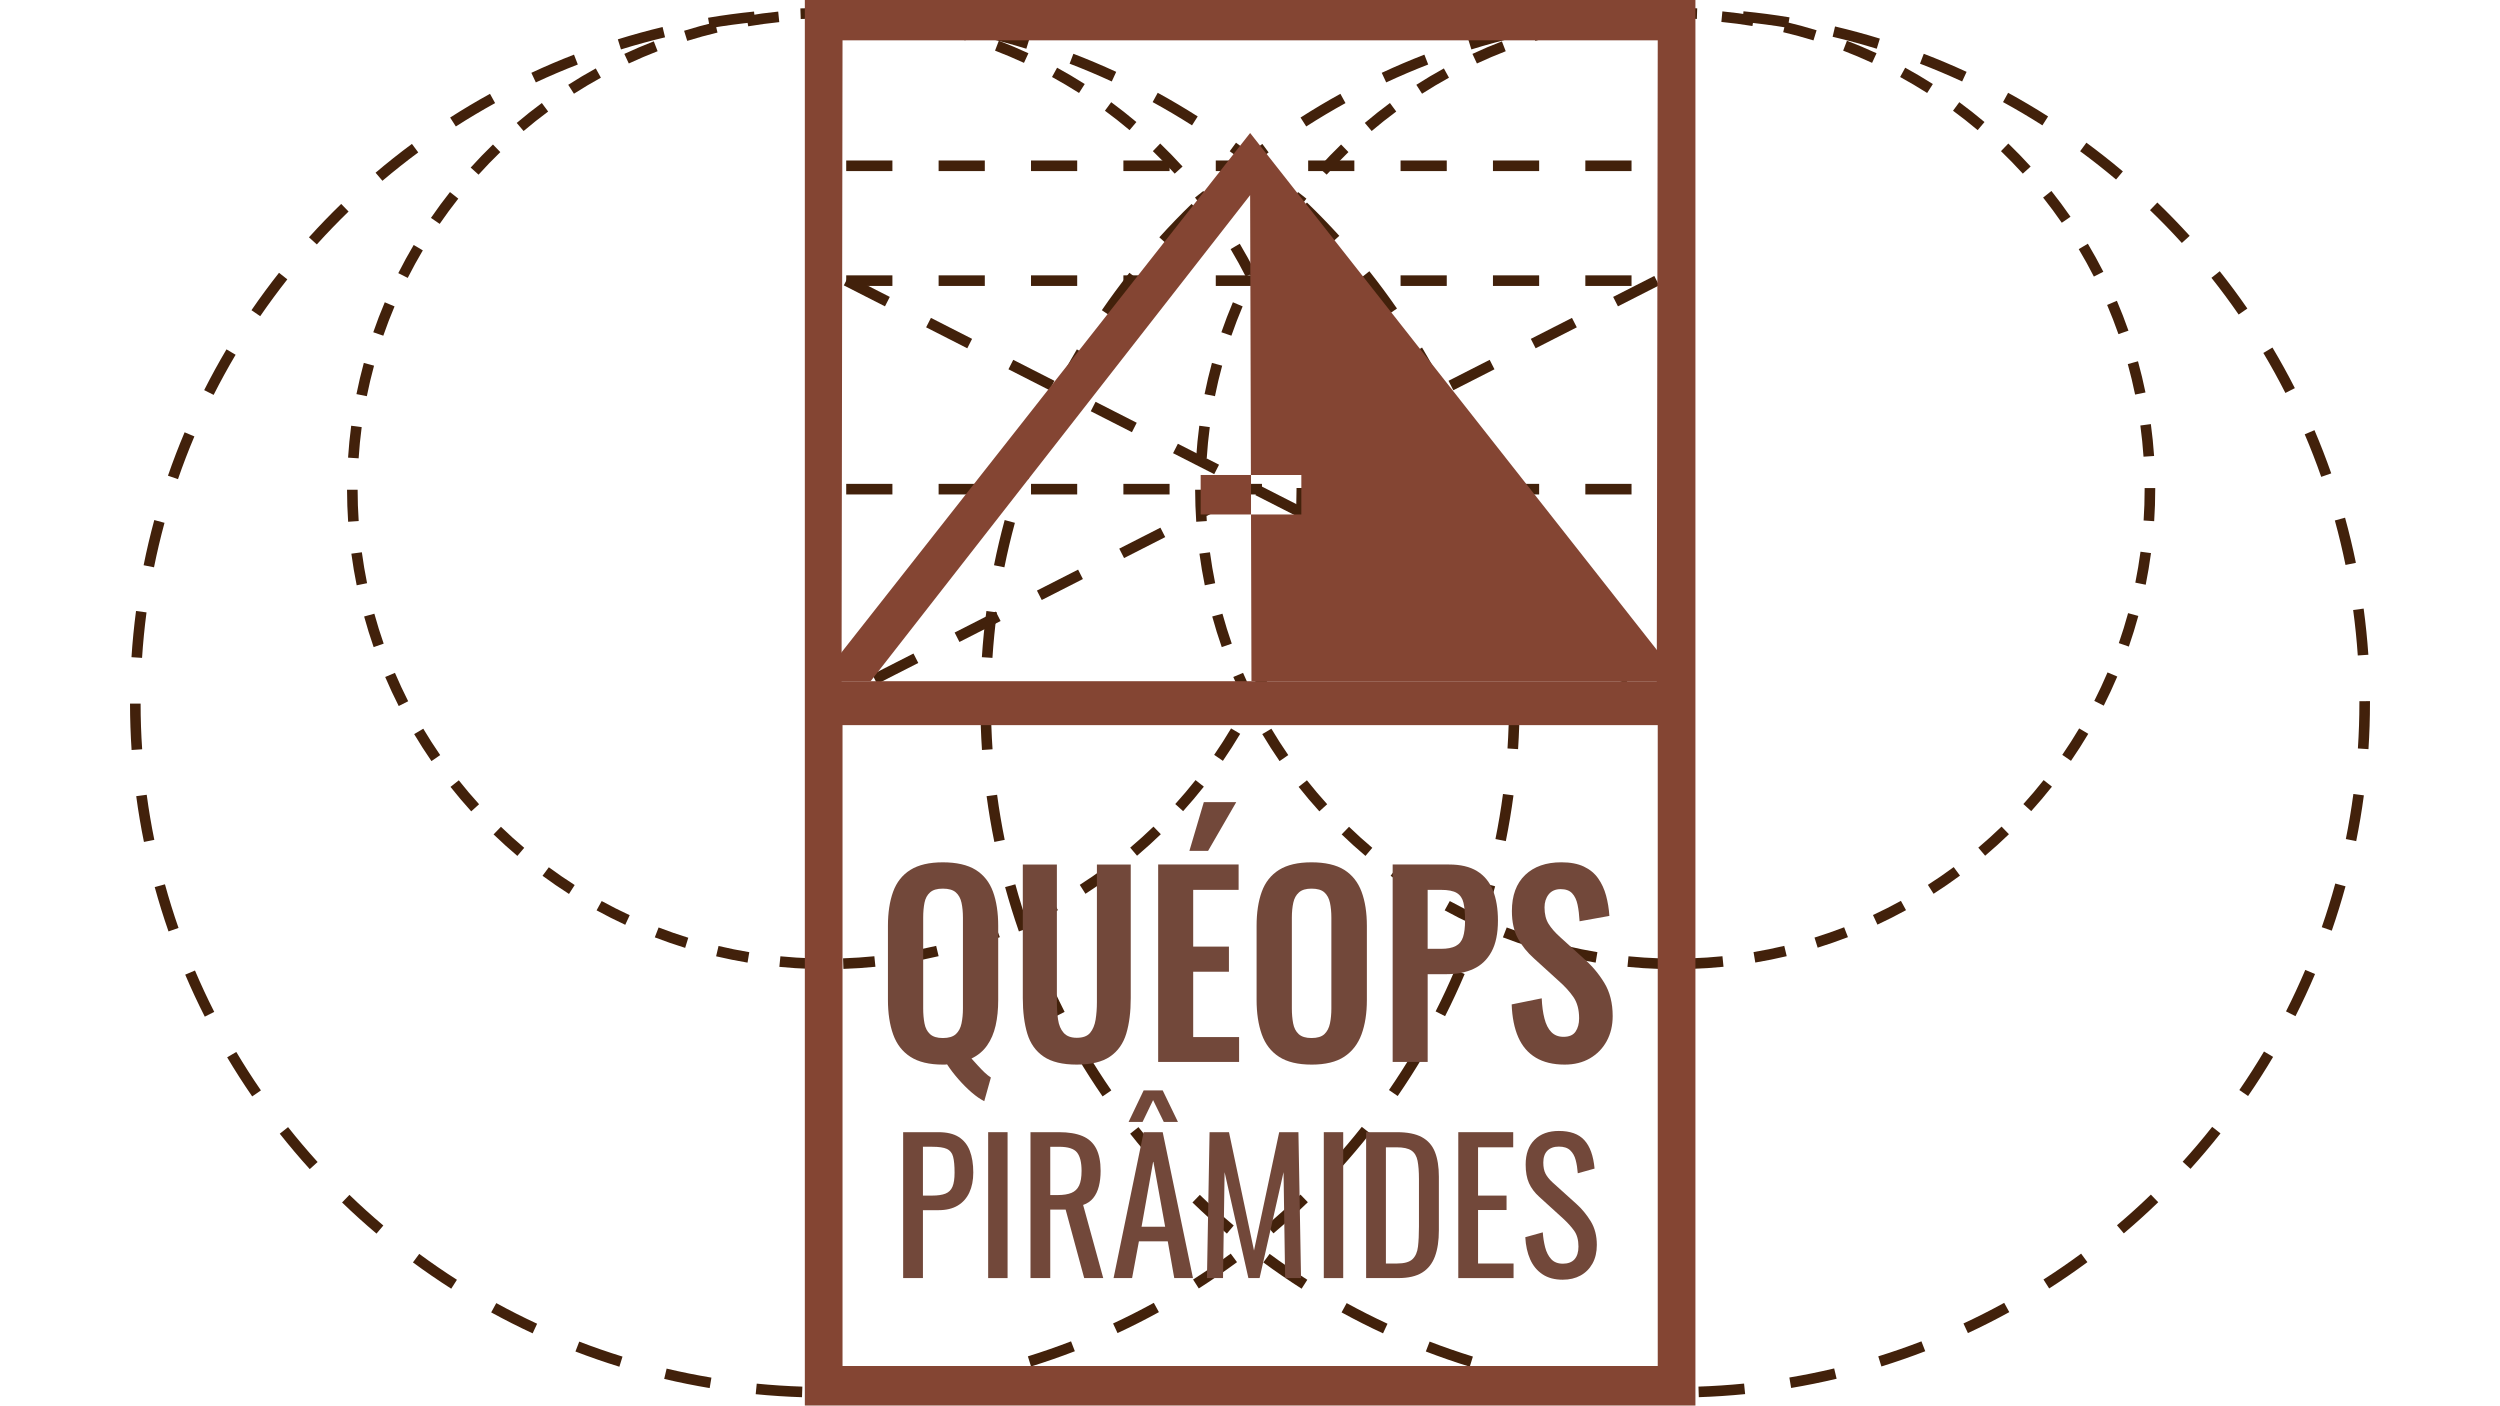
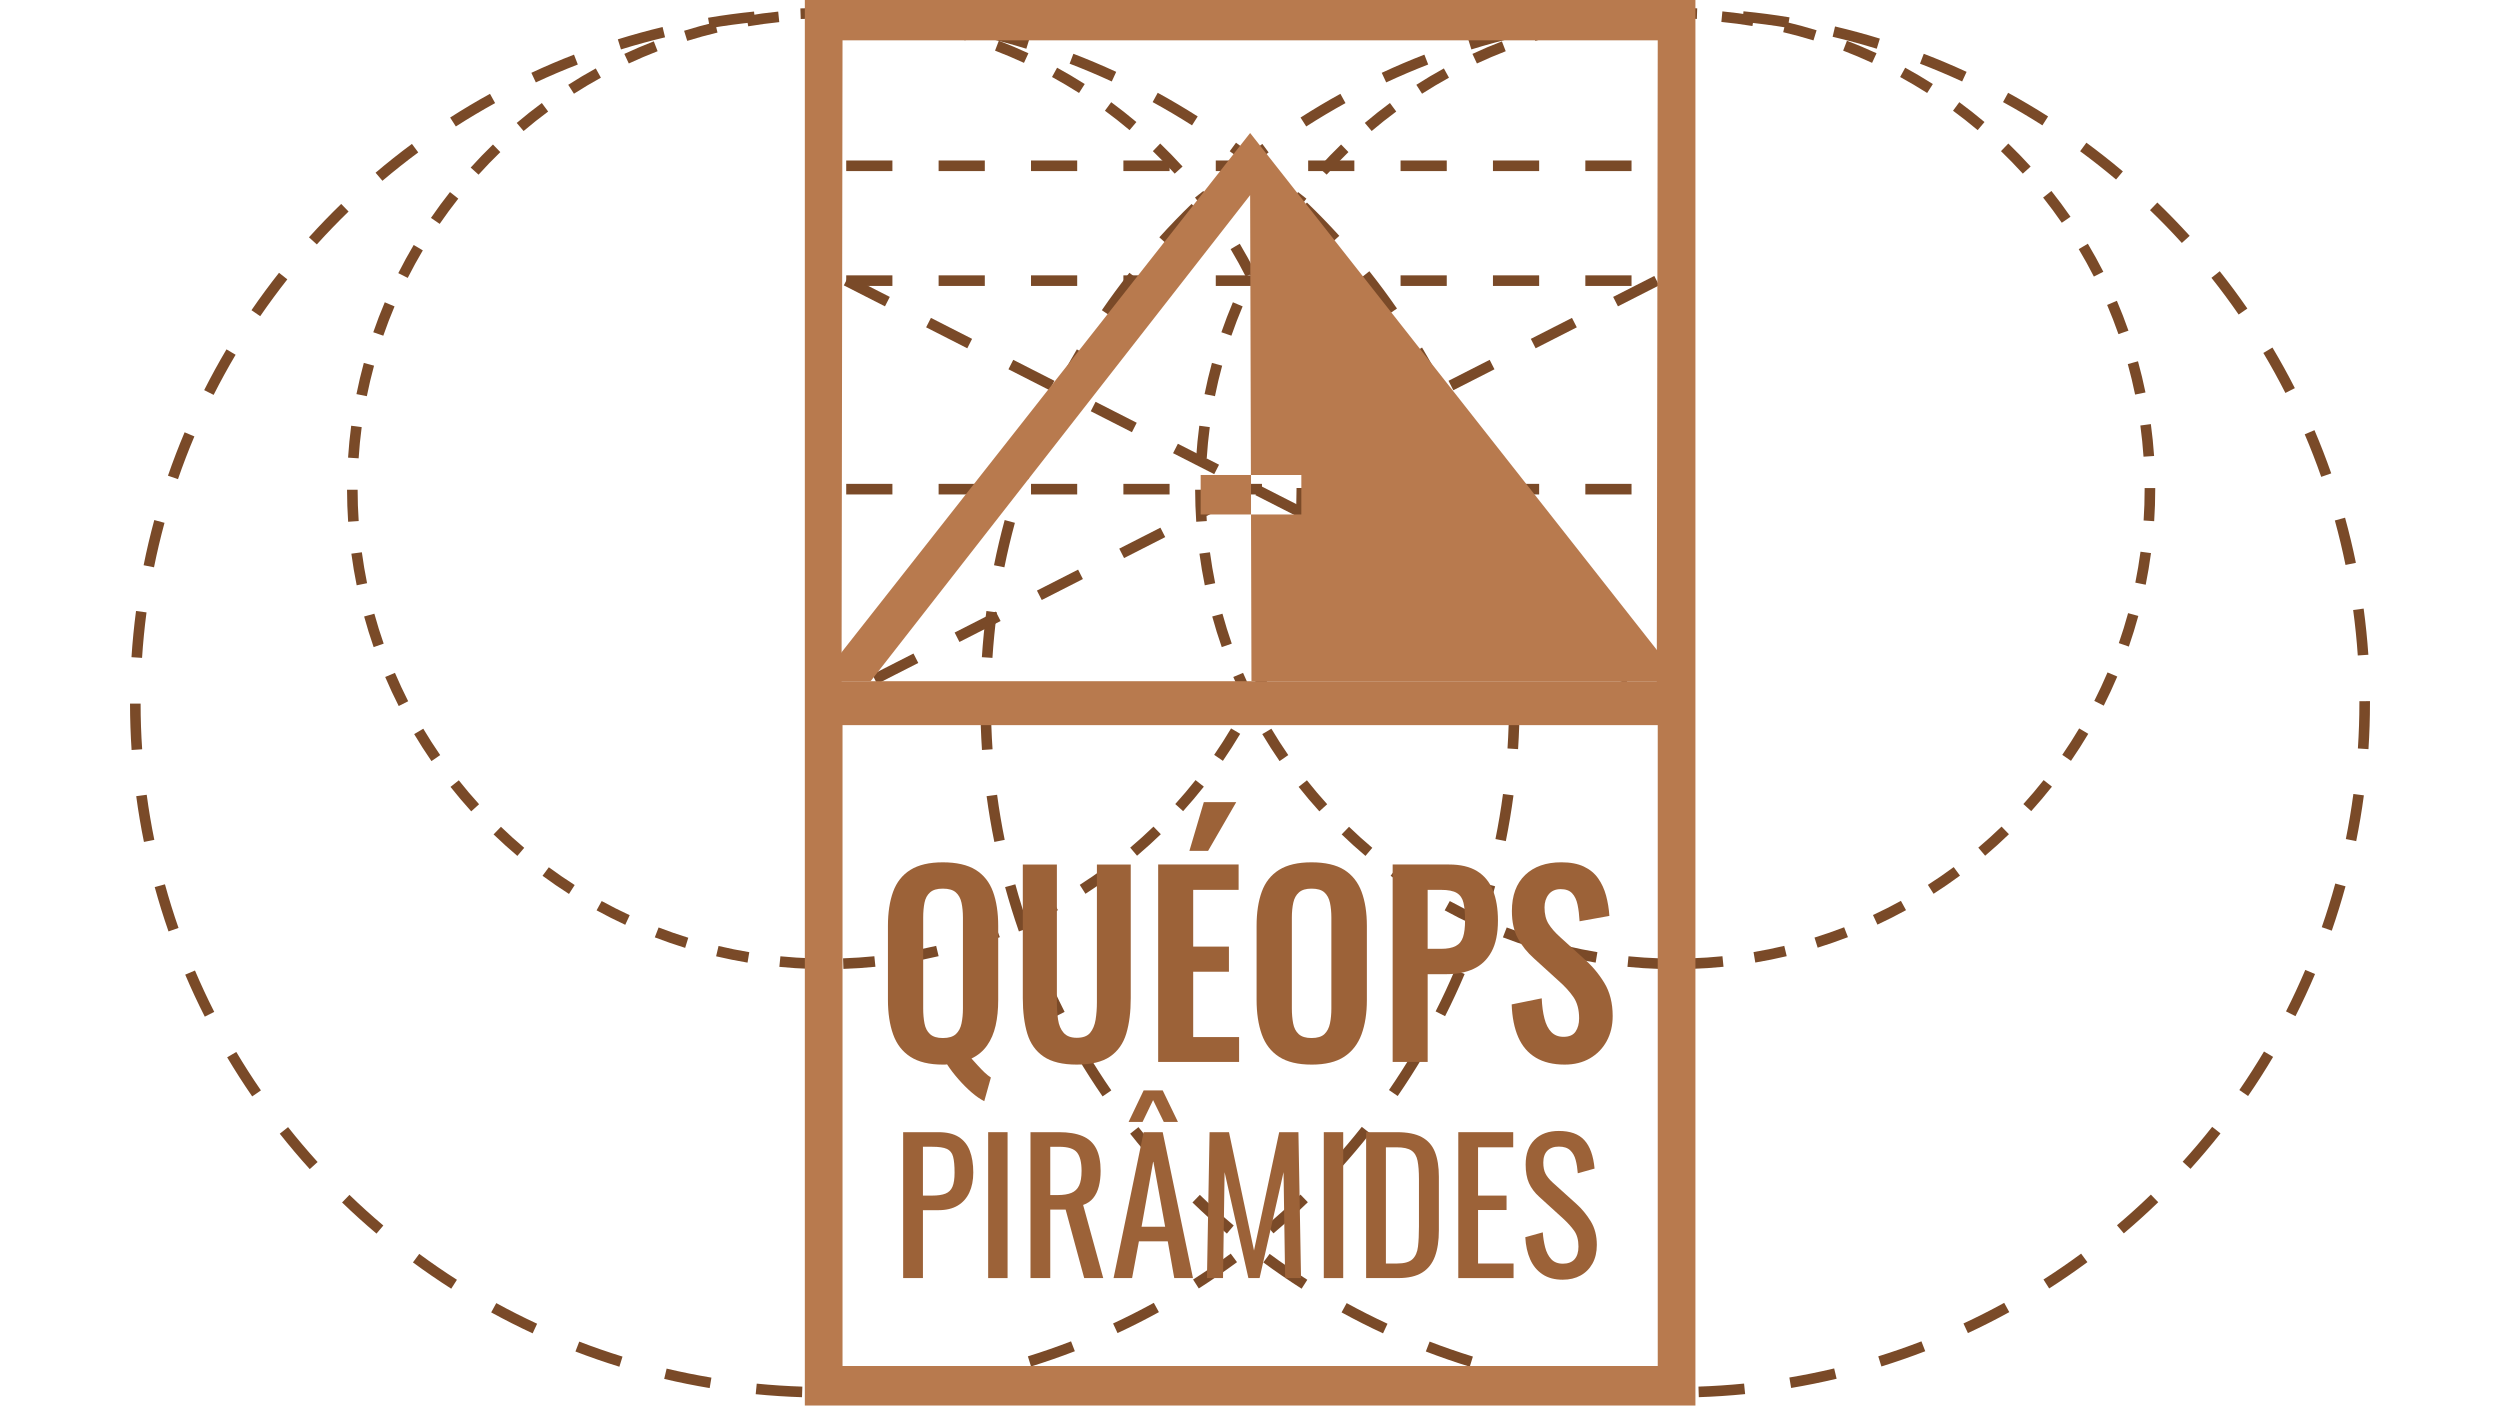
<svg xmlns="http://www.w3.org/2000/svg" id="Camada_1" data-name="Camada 1" viewBox="0 0 1366 768">
  <defs>
-     <style>      .cls-1 {        fill: #42210b;      }      .cls-1, .cls-2, .cls-3 {        stroke-width: 0px;      }      .cls-2 {        fill: #844533;      }      .cls-3 {        fill: #72483a;      }    </style>
+     <style>      .cls-1 {        fill: #7a4a28;      }      .cls-1, .cls-2, .cls-3 {        stroke-width: 0px;      }      .cls-2 {        fill: #b87a4e;      }      .cls-3 {        fill: #9c6238;      }    </style>
  </defs>
  <path class="cls-1" d="M443.32,529.43c-5.83-.19-11.71-.57-17.48-1.14l.57-5.77c5.65.56,11.4.93,17.1,1.12l-.19,5.79ZM460.84,529.42l-.19-5.79c5.7-.19,11.45-.57,17.1-1.14l.58,5.76c-5.78.58-11.66.97-17.48,1.16ZM408.46,525.98c-5.75-.96-11.53-2.12-17.18-3.46l1.33-5.64c5.52,1.31,11.18,2.45,16.8,3.38l-.95,5.71ZM495.69,525.93l-.96-5.71c5.62-.95,11.27-2.09,16.79-3.4l1.34,5.64c-5.65,1.34-11.43,2.51-17.17,3.48ZM374.37,517.92c-5.56-1.72-11.14-3.65-16.59-5.75l2.08-5.41c5.32,2.05,10.78,3.94,16.22,5.62l-1.71,5.54ZM529.76,517.82l-1.72-5.53c5.43-1.69,10.88-3.58,16.19-5.63l2.09,5.4c-5.43,2.09-11,4.03-16.55,5.76ZM341.63,505.32c-5.28-2.45-10.55-5.11-15.66-7.91l2.79-5.08c4.99,2.74,10.15,5.34,15.31,7.74l-2.44,5.25ZM562.43,505.22l-2.44-5.25c5.16-2.4,10.29-5,15.27-7.74l2.79,5.08c-5.09,2.8-10.34,5.46-15.62,7.91ZM310.89,488.46c-4.91-3.14-9.77-6.48-14.45-9.93l3.44-4.66c4.58,3.38,9.33,6.64,14.13,9.71l-3.12,4.88ZM593.1,488.37l-3.12-4.88c4.79-3.06,9.53-6.33,14.11-9.71l3.44,4.66c-4.68,3.46-9.54,6.8-14.43,9.93ZM282.68,467.67c-4.44-3.75-8.81-7.71-13-11.75l4.03-4.17c4.1,3.96,8.37,7.83,12.72,11.5l-3.74,4.42ZM621.28,467.57l-3.74-4.42c4.34-3.67,8.62-7.54,12.71-11.5l4.03,4.16c-4.18,4.05-8.55,8-12.99,11.76ZM257.48,443.33c-3.91-4.32-7.72-8.81-11.33-13.37l4.54-3.6c3.53,4.46,7.25,8.86,11.08,13.07l-4.29,3.89ZM646.45,443.22l-4.29-3.89c3.82-4.22,7.54-8.62,11.08-13.09l4.54,3.59c-3.61,4.57-7.42,9.07-11.32,13.38ZM235.75,415.87c-3.3-4.79-6.48-9.75-9.45-14.75l4.98-2.96c2.91,4.89,6.01,9.74,9.24,14.42l-4.77,3.29ZM668.19,415.73l-4.77-3.28c3.23-4.7,6.34-9.56,9.24-14.45l4.98,2.96c-2.97,5-6.15,9.97-9.45,14.77ZM217.86,385.78c-2.63-5.18-5.12-10.52-7.39-15.87l5.33-2.27c2.23,5.23,4.66,10.45,7.23,15.52l-5.17,2.62ZM686.08,385.58l-5.17-2.62c2.57-5.09,5.01-10.32,7.23-15.56l5.33,2.26c-2.27,5.36-4.76,10.71-7.39,15.91ZM204.16,353.59c-1.91-5.49-3.66-11.12-5.2-16.74l5.59-1.53c1.51,5.49,3.22,10.99,5.09,16.36l-5.47,1.91ZM699.79,353.29l-5.47-1.9c1.86-5.37,3.57-10.88,5.07-16.37l5.59,1.53c-1.53,5.62-3.28,11.25-5.18,16.74ZM194.89,319.81c-1.16-5.69-2.14-11.51-2.91-17.28l5.74-.77c.76,5.65,1.72,11.33,2.85,16.9l-5.68,1.15ZM709.02,319.5l-5.68-1.15c1.13-5.58,2.08-11.26,2.83-16.9l5.74.76c-.77,5.76-1.74,11.58-2.89,17.28ZM190.22,285.09c-.39-5.79-.59-11.68-.6-17.51h5.79c0,5.7.2,11.46.58,17.12l-5.78.39ZM713.64,284.78l-5.78-.38c.37-5.66.56-11.42.56-17.13v-.61s5.79,0,5.79,0v.59c0,5.85-.19,11.74-.57,17.52ZM195.96,250.44l-5.78-.38c.38-5.81.95-11.68,1.71-17.44l5.74.76c-.74,5.63-1.31,11.37-1.67,17.05ZM707.82,249.54c-.39-5.68-.97-11.42-1.73-17.05l5.74-.78c.78,5.76,1.38,11.62,1.77,17.43l-5.78.39ZM200.44,216.48l-5.68-1.14c1.15-5.7,2.5-11.44,4.03-17.06l5.59,1.52c-1.49,5.49-2.82,11.1-3.94,16.68ZM703.22,215.6c-1.14-5.57-2.48-11.17-4-16.66l5.58-1.54c1.55,5.61,2.92,11.35,4.09,17.04l-5.68,1.16ZM209.43,183.43l-5.48-1.89c1.9-5.5,4.02-11.02,6.29-16.38l5.34,2.26c-2.22,5.25-4.29,10.64-6.15,16.02ZM694.11,182.58c-1.88-5.36-3.96-10.73-6.19-15.95l5.33-2.28c2.28,5.34,4.41,10.83,6.33,16.32l-5.47,1.91ZM222.79,151.85l-5.17-2.61c2.62-5.19,5.45-10.37,8.42-15.39l4.99,2.95c-2.9,4.91-5.68,9.97-8.24,15.04ZM680.68,151.12c-2.58-5.06-5.36-10.11-8.27-14.99l4.98-2.97c2.98,5,5.82,10.15,8.46,15.33l-5.16,2.63ZM240.25,122.34l-4.78-3.28c3.29-4.8,6.79-9.55,10.39-14.12l4.55,3.59c-3.53,4.47-6.95,9.12-10.17,13.81ZM663.15,121.72c-3.23-4.68-6.66-9.31-10.2-13.77l4.54-3.6c3.61,4.55,7.12,9.29,10.43,14.08l-4.77,3.29ZM261.48,95.44l-4.3-3.88c3.9-4.32,8-8.57,12.17-12.61l4.03,4.16c-4.08,3.96-8.09,8.1-11.9,12.33ZM641.86,94.89c-3.83-4.21-7.85-8.35-11.94-12.3l4.02-4.17c4.19,4.03,8.29,8.26,12.21,12.57l-4.29,3.89ZM286.08,71.59l-3.75-4.42c4.44-3.77,9.06-7.43,13.73-10.88l3.45,4.66c-4.57,3.38-9.09,6.96-13.43,10.65ZM617.2,71.11c-4.35-3.67-8.88-7.24-13.47-10.61l3.43-4.67c4.69,3.45,9.33,7.1,13.77,10.85l-3.74,4.43ZM313.61,51.22l-3.13-4.88c4.9-3.14,9.96-6.16,15.05-8.96l2.8,5.07c-4.97,2.74-9.93,5.69-14.72,8.76ZM589.58,50.8c-4.81-3.06-9.78-6-14.76-8.73l2.78-5.08c5.1,2.79,10.18,5.79,15.1,8.93l-3.11,4.88ZM343.58,34.7l-2.45-5.25c5.26-2.45,10.68-4.76,16.1-6.87l2.09,5.4c-5.3,2.05-10.6,4.31-15.74,6.71ZM559.5,34.35c-5.17-2.39-10.48-4.64-15.81-6.68l2.07-5.41c5.44,2.09,10.88,4.38,16.17,6.83l-2.43,5.26ZM375.51,22.34l-1.72-5.53c5.55-1.73,11.23-3.29,16.9-4.65l1.35,5.63c-5.54,1.33-11.1,2.85-16.52,4.54ZM527.47,22.08c-5.44-1.67-11-3.18-16.54-4.49l1.33-5.64c5.66,1.33,11.35,2.88,16.91,4.59l-1.7,5.54ZM408.82,14.38l-.97-5.71c5.72-.97,11.56-1.76,17.36-2.34l.58,5.76c-5.67.58-11.39,1.35-16.98,2.29ZM494.13,14.22c-5.61-.93-11.32-1.68-16.99-2.23l.56-5.77c5.79.57,11.64,1.33,17.37,2.28l-.95,5.71ZM442.9,10.93l-.2-5.79c5.77-.2,11.66-.21,17.52-.03l-.18,5.79c-5.74-.18-11.5-.16-17.14.03Z" />
  <path class="cls-1" d="M906.72,529.43c-5.82-.19-11.71-.57-17.48-1.14l.57-5.77c5.65.56,11.4.93,17.1,1.12l-.19,5.79ZM924.24,529.42l-.19-5.79c5.7-.19,11.45-.57,17.1-1.14l.58,5.76c-5.78.58-11.66.97-17.48,1.16ZM871.86,525.98c-5.75-.96-11.53-2.12-17.18-3.46l1.34-5.64c5.52,1.31,11.17,2.45,16.8,3.38l-.95,5.71ZM959.09,525.93l-.96-5.71c5.61-.94,11.26-2.09,16.79-3.4l1.34,5.64c-5.65,1.34-11.43,2.52-17.18,3.48ZM837.78,517.92c-5.56-1.72-11.14-3.65-16.59-5.75l2.08-5.41c5.32,2.05,10.78,3.94,16.22,5.62l-1.71,5.54ZM993.17,517.82l-1.72-5.53c5.43-1.69,10.88-3.58,16.18-5.63l2.09,5.4c-5.43,2.09-11,4.03-16.55,5.76ZM805.03,505.32c-5.28-2.45-10.55-5.11-15.66-7.91l2.79-5.08c5,2.74,10.15,5.34,15.31,7.74l-2.44,5.25ZM1025.83,505.22l-2.44-5.25c5.15-2.4,10.29-5,15.27-7.74l2.79,5.08c-5.09,2.8-10.35,5.46-15.62,7.91ZM774.29,488.46c-4.9-3.13-9.77-6.47-14.45-9.93l3.44-4.66c4.58,3.38,9.34,6.65,14.13,9.71l-3.12,4.88ZM1056.51,488.37l-3.12-4.88c4.79-3.06,9.53-6.33,14.11-9.71l3.44,4.66c-4.68,3.46-9.54,6.8-14.43,9.93ZM746.08,467.67c-4.44-3.75-8.81-7.71-13-11.75l4.03-4.17c4.1,3.96,8.37,7.83,12.72,11.5l-3.74,4.42ZM1084.68,467.57l-3.74-4.42c4.34-3.67,8.61-7.54,12.71-11.5l4.03,4.16c-4.19,4.05-8.56,8.01-12.99,11.76ZM720.89,443.32c-3.91-4.31-7.72-8.81-11.33-13.37l4.54-3.6c3.53,4.46,7.26,8.86,11.08,13.08l-4.29,3.89ZM1109.86,443.22l-4.29-3.89c3.82-4.22,7.54-8.62,11.07-13.09l4.54,3.59c-3.61,4.57-7.42,9.07-11.32,13.38ZM699.15,415.87c-3.3-4.79-6.48-9.75-9.45-14.75l4.98-2.96c2.9,4.88,6.01,9.74,9.24,14.42l-4.77,3.29ZM1131.59,415.73l-4.77-3.28c3.23-4.69,6.34-9.55,9.24-14.45l4.98,2.96c-2.97,5-6.15,9.98-9.45,14.77ZM681.26,385.78c-2.63-5.18-5.12-10.52-7.39-15.87l5.33-2.27c2.23,5.23,4.66,10.45,7.23,15.52l-5.17,2.62ZM1149.49,385.58l-5.17-2.62c2.57-5.08,5-10.32,7.23-15.56l5.33,2.26c-2.28,5.36-4.76,10.71-7.39,15.91ZM667.56,353.59c-1.91-5.5-3.67-11.12-5.2-16.74l5.59-1.53c1.51,5.49,3.22,10.99,5.09,16.36l-5.47,1.91ZM1163.19,353.29l-5.47-1.9c1.86-5.37,3.57-10.88,5.07-16.37l5.59,1.53c-1.53,5.62-3.28,11.25-5.18,16.74ZM658.29,319.81c-1.16-5.69-2.14-11.51-2.91-17.28l5.74-.77c.76,5.65,1.72,11.33,2.85,16.9l-5.68,1.15ZM1172.42,319.5l-5.68-1.15c1.13-5.58,2.08-11.26,2.83-16.9l5.74.76c-.77,5.76-1.74,11.58-2.89,17.28ZM653.62,285.09c-.39-5.79-.59-11.68-.6-17.51h5.79c0,5.7.2,11.46.58,17.13l-5.78.39ZM1177.05,284.78l-5.78-.38c.37-5.66.56-11.42.56-17.13v-.6h5.79v.6c0,5.83-.19,11.72-.58,17.51ZM659.36,250.44l-5.78-.38c.38-5.81.95-11.68,1.71-17.44l5.74.76c-.74,5.63-1.31,11.37-1.67,17.05ZM1171.22,249.55c-.39-5.68-.97-11.42-1.73-17.05l5.74-.78c.78,5.76,1.38,11.62,1.77,17.43l-5.78.39ZM663.85,216.48l-5.68-1.14c1.15-5.7,2.5-11.44,4.03-17.06l5.59,1.52c-1.49,5.49-2.82,11.1-3.94,16.68ZM1166.62,215.6c-1.14-5.57-2.48-11.17-4-16.66l5.58-1.54c1.55,5.61,2.92,11.35,4.09,17.04l-5.68,1.16ZM672.84,183.43l-5.48-1.89c1.9-5.5,4.02-11.02,6.29-16.39l5.33,2.26c-2.22,5.25-4.29,10.64-6.15,16.02ZM1157.52,182.58c-1.88-5.36-3.96-10.73-6.19-15.95l5.33-2.28c2.28,5.34,4.41,10.83,6.33,16.32l-5.47,1.91ZM686.2,151.85l-5.17-2.61c2.63-5.2,5.46-10.38,8.43-15.39l4.98,2.95c-2.9,4.9-5.67,9.96-8.24,15.05ZM1144.09,151.12c-2.58-5.07-5.36-10.11-8.27-14.99l4.98-2.97c2.97,4.99,5.82,10.15,8.46,15.33l-5.16,2.63ZM703.66,122.34l-4.78-3.28c3.29-4.79,6.78-9.54,10.39-14.12l4.55,3.59c-3.53,4.48-6.95,9.12-10.17,13.81ZM1126.56,121.72c-3.24-4.69-6.67-9.32-10.2-13.77l4.54-3.6c3.61,4.55,7.12,9.28,10.43,14.08l-4.77,3.29ZM724.89,95.43l-4.3-3.88c3.9-4.32,8-8.56,12.17-12.61l4.03,4.16c-4.08,3.96-8.09,8.11-11.9,12.33ZM1105.27,94.89c-3.82-4.21-7.84-8.35-11.94-12.3l4.02-4.17c4.19,4.04,8.29,8.27,12.2,12.57l-4.29,3.89ZM749.48,71.58l-3.75-4.42c4.44-3.77,9.06-7.43,13.73-10.88l3.45,4.66c-4.57,3.38-9.08,6.96-13.43,10.65ZM1080.6,71.11c-4.36-3.67-8.89-7.24-13.47-10.61l3.43-4.67c4.68,3.44,9.32,7.09,13.77,10.85l-3.73,4.43ZM777.01,51.22l-3.13-4.88c4.9-3.14,9.96-6.16,15.05-8.96l2.79,5.07c-4.97,2.74-9.93,5.69-14.71,8.76ZM1052.99,50.8c-4.81-3.06-9.78-6-14.76-8.73l2.78-5.08c5.1,2.79,10.18,5.79,15.1,8.93l-3.11,4.88ZM806.99,34.7l-2.45-5.25c5.26-2.46,10.68-4.77,16.1-6.86l2.09,5.4c-5.3,2.05-10.6,4.31-15.74,6.71ZM1022.91,34.35c-5.17-2.39-10.49-4.64-15.81-6.68l2.07-5.41c5.44,2.09,10.88,4.38,16.17,6.83l-2.43,5.26ZM838.91,22.34l-1.72-5.53c5.55-1.73,11.24-3.29,16.9-4.65l1.35,5.63c-5.53,1.32-11.09,2.85-16.52,4.54ZM990.88,22.08c-5.44-1.67-11-3.18-16.54-4.49l1.33-5.64c5.66,1.33,11.35,2.88,16.91,4.59l-1.7,5.54ZM872.22,14.37l-.97-5.71c5.72-.97,11.56-1.76,17.37-2.34l.58,5.76c-5.67.58-11.39,1.35-16.98,2.29ZM957.54,14.22c-5.61-.93-11.32-1.68-16.99-2.23l.56-5.77c5.79.57,11.64,1.33,17.38,2.28l-.95,5.71ZM906.3,10.92l-.2-5.79c5.79-.2,11.67-.21,17.52-.03l-.18,5.79c-5.73-.18-11.48-.17-17.14.03Z" />
  <path class="cls-1" d="M902.87,763.44c-8.43-.27-16.95-.83-25.3-1.65l.57-5.77c8.23.81,16.62,1.36,24.92,1.63l-.19,5.79ZM928.23,763.43l-.19-5.79c8.31-.28,16.7-.84,24.92-1.66l.58,5.76c-8.35.83-16.86,1.4-25.3,1.68ZM852.42,758.45c-8.31-1.39-16.67-3.07-24.86-5.01l1.33-5.64c8.06,1.91,16.3,3.57,24.48,4.93l-.95,5.71ZM978.67,758.38l-.96-5.71c8.18-1.37,16.41-3.04,24.48-4.96l1.34,5.64c-8.19,1.95-16.55,3.64-24.86,5.04ZM803.08,746.77c-8.06-2.49-16.14-5.29-24.01-8.32l2.08-5.41c7.75,2.98,15.7,5.73,23.64,8.19l-1.71,5.54ZM1028,746.64l-1.72-5.53c7.92-2.46,15.86-5.22,23.59-8.2l2.09,5.4c-7.86,3.03-15.92,5.83-23.96,8.33ZM755.69,728.55c-7.64-3.55-15.26-7.4-22.66-11.46l2.79-5.08c7.28,3.99,14.79,7.79,22.31,11.28l-2.44,5.25ZM1075.27,728.4l-2.44-5.25c7.5-3.49,14.99-7.28,22.26-11.28l2.79,5.08c-7.38,4.06-14.99,7.91-22.6,11.45ZM711.2,704.15c-7.1-4.54-14.14-9.37-20.92-14.37l3.44-4.66c6.68,4.92,13.61,9.68,20.6,14.15l-3.12,4.88ZM1119.67,704.01l-3.12-4.88c6.97-4.46,13.9-9.22,20.57-14.15l3.44,4.66c-6.78,5-13.8,9.84-20.89,14.37ZM670.37,674.05c-6.43-5.43-12.76-11.16-18.82-17.01l4.03-4.17c5.97,5.77,12.21,11.4,18.53,16.75l-3.74,4.42ZM1160.45,673.91l-3.74-4.42c6.33-5.36,12.56-10.99,18.52-16.76l4.03,4.16c-6.05,5.85-12.38,11.58-18.8,17.02ZM633.9,638.81c-5.66-6.24-11.17-12.75-16.39-19.35l4.54-3.6c5.14,6.5,10.58,12.91,16.14,19.06l-4.29,3.89ZM1196.89,638.66l-4.29-3.89c5.57-6.15,11-12.57,16.14-19.07l4.54,3.59c-5.22,6.6-10.74,13.12-16.39,19.37ZM602.44,599.07c-4.77-6.93-9.38-14.11-13.67-21.34l4.98-2.96c4.23,7.12,8.76,14.19,13.47,21.02l-4.77,3.29ZM1228.35,598.87l-4.77-3.28c4.7-6.84,9.23-13.92,13.47-21.06l4.98,2.96c-4.3,7.24-8.9,14.44-13.68,21.38ZM576.55,555.52c-3.81-7.51-7.41-15.23-10.7-22.97l5.33-2.27c3.24,7.61,6.78,15.22,10.53,22.61l-5.17,2.62ZM1254.24,555.24l-5.17-2.62c3.75-7.4,7.29-15.03,10.54-22.67l5.33,2.26c-3.29,7.76-6.89,15.51-10.7,23.03ZM556.72,508.93c-2.77-7.95-5.31-16.1-7.53-24.22l5.59-1.53c2.19,7.99,4.69,16.02,7.42,23.85l-5.47,1.91ZM1274.08,508.51l-5.47-1.9c2.72-7.84,5.21-15.86,7.39-23.86l5.59,1.53c-2.22,8.12-4.74,16.27-7.5,24.23ZM543.3,460.04c-1.68-8.24-3.09-16.66-4.22-25.01l5.74-.77c1.1,8.22,2.5,16.51,4.15,24.63l-5.68,1.15ZM1287.44,459.6l-5.68-1.15c1.64-8.12,3.03-16.4,4.12-24.63l5.74.76c-1.11,8.36-2.52,16.77-4.19,25.01ZM536.55,409.8c-.56-8.38-.85-16.91-.86-25.35h5.79c0,8.3.29,16.71.85,24.96l-5.78.39ZM1294.13,409.34l-5.78-.38c.54-8.26.82-16.65.82-24.96v-.87s5.79-.02,5.79-.02v.88c0,8.44-.28,16.97-.83,25.35ZM542.27,359.47l-5.78-.38c.55-8.42,1.38-16.91,2.48-25.24l5.74.76c-1.08,8.2-1.9,16.57-2.44,24.86ZM1288.29,358.16c-.57-8.28-1.42-16.64-2.53-24.85l5.74-.78c1.13,8.33,1.99,16.82,2.57,25.23l-5.78.39ZM548.8,309.98l-5.68-1.14c1.66-8.26,3.62-16.57,5.83-24.69l5.59,1.52c-2.17,7.99-4.1,16.17-5.74,24.31ZM1281.58,308.69c-1.66-8.12-3.62-16.29-5.82-24.29l5.58-1.54c2.24,8.12,4.23,16.42,5.92,24.67l-5.68,1.16ZM561.9,261.81l-5.48-1.89c2.75-7.97,5.82-15.95,9.1-23.71l5.34,2.26c-3.24,7.65-6.25,15.51-8.96,23.35ZM1268.32,260.57c-2.73-7.82-5.77-15.64-9.02-23.25l5.33-2.28c3.3,7.73,6.38,15.67,9.16,23.61l-5.47,1.91ZM581.38,215.77l-5.17-2.61c3.79-7.52,7.9-15.01,12.19-22.27l4.99,2.95c-4.23,7.15-8.27,14.53-12.01,21.93ZM1248.74,214.71c-3.75-7.38-7.81-14.73-12.05-21.85l4.98-2.97c4.31,7.23,8.43,14.7,12.24,22.19l-5.16,2.63ZM606.83,172.77l-4.78-3.28c4.76-6.94,9.83-13.82,15.05-20.44l4.55,3.59c-5.14,6.52-10.12,13.29-14.82,20.12ZM1223.19,171.86c-4.7-6.81-9.7-13.56-14.86-20.06l4.54-3.6c5.24,6.6,10.32,13.46,15.09,20.38l-4.77,3.29ZM637.76,133.55l-4.3-3.88c5.64-6.25,11.57-12.39,17.62-18.25l4.03,4.16c-5.95,5.77-11.79,11.82-17.35,17.98ZM1192.16,132.75c-5.57-6.14-11.43-12.17-17.4-17.92l4.02-4.17c6.06,5.84,12.01,11.97,17.67,18.2l-4.29,3.89ZM673.61,98.79l-3.75-4.42c6.43-5.45,13.11-10.75,19.87-15.75l3.45,4.66c-6.66,4.93-13.24,10.14-19.57,15.51ZM1156.21,98.09c-6.35-5.35-12.95-10.56-19.63-15.46l3.43-4.67c6.78,4.99,13.49,10.27,19.93,15.7l-3.73,4.43ZM713.74,69.11l-3.13-4.88c7.09-4.55,14.42-8.91,21.78-12.97l2.79,5.07c-7.25,3.99-14.46,8.29-21.45,12.77ZM1115.97,68.5c-7.01-4.46-14.25-8.75-21.52-12.72l2.78-5.08c7.38,4.04,14.74,8.38,21.85,12.92l-3.11,4.88ZM757.43,45.04l-2.45-5.25c7.63-3.56,15.47-6.9,23.3-9.94l2.09,5.4c-7.71,2.99-15.43,6.28-22.95,9.78ZM1072.12,44.52c-7.54-3.49-15.29-6.76-23.04-9.73l2.07-5.41c7.87,3.02,15.74,6.34,23.4,9.88l-2.43,5.26ZM803.96,27.02l-1.72-5.53c8.04-2.5,16.26-4.77,24.46-6.73l1.35,5.63c-8.07,1.93-16.17,4.16-24.08,6.62ZM1025.44,26.63c-7.93-2.44-16.04-4.64-24.1-6.54l1.33-5.64c8.19,1.93,16.43,4.16,24.48,6.64l-1.7,5.54ZM852.51,15.41l-.97-5.71c8.29-1.4,16.74-2.54,25.13-3.39l.58,5.76c-8.27.84-16.59,1.96-24.75,3.34ZM976.84,15.19c-8.16-1.35-16.49-2.45-24.76-3.25l.56-5.77c8.4.82,16.86,1.93,25.15,3.3l-.95,5.71ZM902.18,10.38l-.2-5.79c8.36-.29,16.91-.31,25.37-.04l-.18,5.79c-8.33-.26-16.75-.24-24.98.04Z" />
  <path class="cls-1" d="M438.22,763.44c-8.43-.27-16.95-.83-25.31-1.65l.57-5.77c8.23.81,16.62,1.36,24.92,1.63l-.19,5.79ZM463.58,763.43l-.19-5.79c8.31-.28,16.7-.84,24.92-1.66l.58,5.76c-8.35.83-16.86,1.4-25.3,1.68ZM387.77,758.45c-8.31-1.39-16.67-3.07-24.86-5.01l1.33-5.64c8.06,1.91,16.3,3.57,24.48,4.93l-.95,5.71ZM514.02,758.38l-.96-5.71c8.18-1.37,16.42-3.04,24.48-4.96l1.34,5.64c-8.19,1.95-16.55,3.64-24.86,5.04ZM338.43,746.78c-8.06-2.49-16.14-5.29-24.01-8.32l2.08-5.41c7.75,2.98,15.7,5.73,23.64,8.19l-1.71,5.54ZM563.35,746.64l-1.72-5.53c7.92-2.46,15.86-5.22,23.59-8.2l2.08,5.4c-7.86,3.03-15.92,5.83-23.96,8.33ZM291.04,728.55c-7.64-3.55-15.26-7.4-22.66-11.46l2.79-5.08c7.28,3.99,14.79,7.79,22.31,11.28l-2.44,5.25ZM610.62,728.4l-2.44-5.25c7.5-3.49,14.98-7.28,22.26-11.28l2.79,5.08c-7.39,4.06-14.99,7.91-22.61,11.45ZM246.55,704.15c-7.1-4.54-14.14-9.37-20.92-14.37l3.44-4.66c6.68,4.92,13.61,9.68,20.6,14.15l-3.12,4.88ZM655.02,704.01l-3.12-4.88c6.97-4.46,13.89-9.22,20.57-14.15l3.44,4.66c-6.78,5-13.81,9.84-20.89,14.37ZM205.72,674.05c-6.43-5.43-12.76-11.16-18.82-17.01l4.03-4.17c5.97,5.77,12.21,11.4,18.53,16.75l-3.74,4.42ZM695.8,673.91l-3.74-4.42c6.33-5.36,12.56-10.99,18.52-16.76l4.03,4.16c-6.05,5.85-12.38,11.58-18.8,17.02ZM169.25,638.81c-5.66-6.24-11.17-12.75-16.39-19.35l4.54-3.6c5.14,6.5,10.58,12.91,16.14,19.06l-4.29,3.89ZM732.24,638.66l-4.29-3.89c5.57-6.15,11-12.57,16.14-19.07l4.54,3.59c-5.22,6.6-10.74,13.12-16.39,19.37ZM137.79,599.07c-4.77-6.93-9.38-14.11-13.67-21.34l4.98-2.96c4.23,7.12,8.76,14.19,13.47,21.02l-4.77,3.29ZM763.7,598.87l-4.77-3.28c4.7-6.84,9.23-13.92,13.47-21.06l4.98,2.96c-4.3,7.24-8.9,14.44-13.68,21.38ZM111.9,555.52c-3.81-7.51-7.41-15.23-10.7-22.97l5.33-2.27c3.24,7.61,6.78,15.22,10.53,22.61l-5.17,2.62ZM789.59,555.24l-5.17-2.62c3.75-7.4,7.29-15.03,10.54-22.67l5.33,2.26c-3.29,7.76-6.89,15.51-10.7,23.03ZM92.07,508.93c-2.77-7.95-5.31-16.1-7.53-24.22l5.59-1.53c2.19,7.99,4.69,16.02,7.42,23.85l-5.47,1.91ZM809.43,508.51l-5.47-1.9c2.72-7.84,5.21-15.86,7.39-23.86l5.59,1.53c-2.22,8.12-4.74,16.27-7.5,24.23ZM78.65,460.04c-1.68-8.24-3.1-16.66-4.22-25.01l5.74-.77c1.1,8.22,2.5,16.51,4.15,24.63l-5.68,1.15ZM822.79,459.6l-5.68-1.15c1.64-8.12,3.03-16.4,4.12-24.63l5.74.76c-1.11,8.36-2.52,16.77-4.19,25.01ZM71.9,409.8c-.56-8.38-.85-16.91-.86-25.35h5.79c0,8.3.29,16.71.85,24.96l-5.78.39ZM829.48,409.34l-5.78-.38c.54-8.26.82-16.65.82-24.96v-.87s5.79-.02,5.79-.02v.89c0,8.43-.28,16.96-.83,25.34ZM77.62,359.47l-5.78-.38c.55-8.42,1.38-16.91,2.48-25.24l5.74.76c-1.08,8.2-1.9,16.57-2.44,24.86ZM823.64,358.16c-.57-8.28-1.42-16.64-2.53-24.85l5.74-.78c1.13,8.33,1.99,16.82,2.57,25.23l-5.78.39ZM84.15,309.98l-5.68-1.14c1.66-8.26,3.62-16.56,5.83-24.69l5.59,1.52c-2.17,8-4.1,16.17-5.74,24.31ZM816.93,308.69c-1.66-8.12-3.62-16.29-5.82-24.29l5.58-1.54c2.24,8.12,4.23,16.42,5.92,24.67l-5.68,1.16ZM97.25,261.81l-5.48-1.89c2.75-7.96,5.82-15.94,9.1-23.72l5.34,2.26c-3.24,7.65-6.25,15.51-8.96,23.35ZM803.66,260.57c-2.73-7.82-5.77-15.64-9.02-23.25l5.33-2.28c3.3,7.73,6.38,15.67,9.16,23.61l-5.47,1.91ZM116.73,215.77l-5.17-2.61c3.79-7.52,7.9-15.01,12.19-22.27l4.99,2.95c-4.23,7.15-8.27,14.53-12.01,21.93ZM784.08,214.71c-3.75-7.38-7.81-14.73-12.05-21.85l4.98-2.97c4.31,7.23,8.43,14.7,12.24,22.19l-5.16,2.63ZM142.18,172.77l-4.78-3.28c4.76-6.94,9.83-13.82,15.05-20.44l4.55,3.59c-5.14,6.52-10.12,13.29-14.82,20.12ZM758.54,171.86c-4.71-6.82-9.71-13.57-14.86-20.06l4.54-3.6c5.24,6.6,10.31,13.45,15.09,20.38l-4.77,3.29ZM173.11,133.55l-4.3-3.88c5.64-6.25,11.57-12.39,17.62-18.25l4.03,4.16c-5.96,5.78-11.79,11.82-17.35,17.98ZM727.51,132.75c-5.57-6.14-11.43-12.17-17.4-17.92l4.02-4.17c6.06,5.84,12.01,11.97,17.67,18.2l-4.29,3.89ZM208.96,98.79l-3.75-4.42c6.42-5.45,13.11-10.75,19.87-15.75l3.45,4.66c-6.66,4.93-13.24,10.15-19.57,15.51ZM691.56,98.09c-6.35-5.35-12.95-10.56-19.63-15.46l3.43-4.67c6.78,4.99,13.48,10.27,19.93,15.71l-3.73,4.43ZM249.08,69.11l-3.13-4.88c7.09-4.55,14.41-8.91,21.78-12.97l2.8,5.07c-7.25,4-14.47,8.29-21.45,12.77ZM651.32,68.5c-7.01-4.46-14.25-8.74-21.52-12.72l2.78-5.08c7.39,4.04,14.74,8.39,21.85,12.92l-3.11,4.88ZM292.78,45.04l-2.45-5.25c7.62-3.56,15.46-6.9,23.3-9.94l2.09,5.4c-7.72,2.99-15.44,6.28-22.94,9.78ZM607.47,44.52c-7.54-3.49-15.29-6.76-23.04-9.73l2.07-5.41c7.87,3.02,15.74,6.34,23.4,9.88l-2.43,5.26ZM339.3,27.02l-1.72-5.53c8.04-2.5,16.27-4.77,24.46-6.73l1.35,5.63c-8.06,1.93-16.17,4.16-24.08,6.62ZM560.79,26.63c-7.93-2.44-16.04-4.64-24.1-6.54l1.33-5.64c8.19,1.93,16.43,4.16,24.48,6.64l-1.7,5.54ZM387.85,15.41l-.97-5.71c8.29-1.4,16.74-2.54,25.13-3.39l.58,5.76c-8.26.84-16.59,1.96-24.75,3.34ZM512.19,15.19c-8.16-1.35-16.49-2.45-24.76-3.25l.56-5.77c8.4.82,16.86,1.93,25.15,3.3l-.95,5.71ZM437.52,10.38l-.2-5.79c8.38-.29,16.98-.31,25.36-.04l-.18,5.79c-8.26-.26-16.73-.24-24.98.04Z" />
  <path class="cls-1" d="M891.47,93.48h-25.24v-5.79h25.24v5.79ZM840.99,93.48h-25.24v-5.79h25.24v5.79ZM790.51,93.48h-25.24v-5.79h25.24v5.79ZM740.02,93.48h-25.24v-5.79h25.24v5.79ZM689.54,93.48h-25.24v-5.79h25.24v5.79ZM639.06,93.48h-25.24v-5.79h25.24v5.79ZM588.58,93.48h-25.24v-5.79h25.24v5.79ZM538.1,93.48h-25.24v-5.79h25.24v5.79ZM487.61,93.48h-25.24v-5.79h25.24v5.79Z" />
  <path class="cls-1" d="M891.47,156.24h-25.24v-5.79h25.24v5.79ZM840.99,156.24h-25.24v-5.79h25.24v5.79ZM790.51,156.24h-25.24v-5.79h25.24v5.79ZM740.02,156.24h-25.24v-5.79h25.24v5.79ZM689.54,156.24h-25.24v-5.79h25.24v5.79ZM639.06,156.24h-25.24v-5.79h25.24v5.79ZM588.58,156.24h-25.24v-5.79h25.24v5.79ZM538.1,156.24h-25.24v-5.79h25.24v5.79ZM487.61,156.24h-25.24v-5.79h25.24v5.79Z" />
  <path class="cls-1" d="M891.47,270.17h-25.24v-5.79h25.24v5.79ZM840.99,270.17h-25.24v-5.79h25.24v5.79ZM790.51,270.17h-25.24v-5.79h25.24v5.79ZM740.02,270.17h-25.24v-5.79h25.24v5.79ZM689.54,270.17h-25.24v-5.79h25.24v5.79ZM639.06,270.17h-25.24v-5.79h25.24v5.79ZM588.58,270.17h-25.24v-5.79h25.24v5.79ZM538.1,270.17h-25.24v-5.79h25.24v5.79ZM487.61,270.17h-25.24v-5.79h25.24v5.79Z" />
  <path class="cls-1" d="M888.34,373.7l-22.49-11.46,2.63-5.16,22.49,11.46-2.63,5.16ZM843.36,350.78l-22.49-11.46,2.63-5.16,22.49,11.46-2.63,5.16ZM798.38,327.85l-22.49-11.46,2.63-5.16,22.49,11.46-2.63,5.16ZM753.41,304.93l-22.49-11.46,2.63-5.16,22.49,11.46-2.63,5.16ZM708.43,282.01l-22.49-11.46,2.63-5.16,22.49,11.46-2.63,5.16ZM663.45,259.08l-22.49-11.46,2.63-5.16,22.49,11.46-2.63,5.16ZM618.48,236.16l-22.49-11.46,2.63-5.16,22.49,11.46-2.63,5.16ZM573.5,213.23l-22.49-11.46,2.63-5.16,22.49,11.46-2.63,5.16ZM528.52,190.31l-22.49-11.46,2.63-5.16,22.49,11.46-2.63,5.16ZM483.55,167.39l-22.49-11.46,2.63-5.16,22.49,11.46-2.63,5.16Z" />
  <path class="cls-1" d="M479.26,373.7l-2.63-5.16,22.49-11.46,2.63,5.16-22.49,11.46ZM524.24,350.78l-2.63-5.16,22.49-11.46,2.63,5.16-22.49,11.46ZM569.21,327.85l-2.63-5.16,22.49-11.46,2.63,5.16-22.49,11.46ZM614.19,304.93l-2.63-5.16,22.49-11.46,2.63,5.16-22.49,11.46ZM659.17,282.01l-2.63-5.16,22.49-11.46,2.63,5.16-22.49,11.46ZM704.14,259.08l-2.63-5.16,22.49-11.46,2.63,5.16-22.49,11.46ZM749.12,236.16l-2.63-5.16,22.49-11.46,2.63,5.16-22.49,11.46ZM794.09,213.23l-2.63-5.16,22.49-11.46,2.63,5.16-22.49,11.46ZM839.07,190.31l-2.63-5.16,22.49-11.46,2.63,5.16-22.49,11.46ZM884.05,167.39l-2.63-5.16,22.49-11.46,2.63,5.16-22.49,11.46Z" />
  <g>
    <path class="cls-3" d="M537.79,601.67c-2.15-1.07-4.46-2.66-6.92-4.79-2.46-2.13-4.87-4.55-7.24-7.26-2.37-2.71-4.42-5.39-6.14-8.05-.35.08-.71.13-1.1.13h-1.23c-7.41,0-13.32-1.42-17.71-4.26-4.4-2.84-7.54-6.92-9.44-12.25s-2.84-11.63-2.84-18.91v-40.35c0-7.28.95-13.52,2.84-18.71,1.9-5.2,5.04-9.17,9.44-11.92,4.4-2.75,10.3-4.13,17.71-4.13s13.58,1.38,17.97,4.13c4.39,2.75,7.54,6.72,9.44,11.92,1.9,5.19,2.85,11.43,2.85,18.71v40.49c0,5.15-.47,9.81-1.42,13.98-.95,4.17-2.5,7.79-4.65,10.85-2.16,3.06-5,5.44-8.53,7.12,1.12,1.24,2.28,2.53,3.49,3.86,1.21,1.33,2.41,2.57,3.62,3.73,1.21,1.15,2.37,2.08,3.49,2.79l-3.62,12.92ZM515.16,567.18c3.19,0,5.56-.71,7.11-2.13s2.59-3.37,3.1-5.86c.52-2.49.78-5.2.78-8.13v-49.67c0-3.01-.26-5.73-.78-8.12-.52-2.4-1.55-4.29-3.1-5.66-1.55-1.38-3.92-2.06-7.11-2.06s-5.43.68-6.98,2.06c-1.55,1.37-2.57,3.26-3.04,5.66-.47,2.39-.71,5.11-.71,8.12v49.67c0,2.93.24,5.64.71,8.13.47,2.49,1.48,4.44,3.04,5.86,1.55,1.42,3.88,2.13,6.98,2.13Z" />
    <path class="cls-3" d="M588.34,581.7c-7.76,0-13.79-1.46-18.1-4.39-4.31-2.93-7.28-7.1-8.92-12.52-1.64-5.42-2.46-11.9-2.46-19.45v-72.97h18.62v75.24c0,3.38.21,6.55.65,9.52.43,2.97,1.44,5.37,3.04,7.19,1.59,1.82,3.99,2.73,7.18,2.73,3.37,0,5.8-.9,7.31-2.73,1.5-1.82,2.5-4.22,2.98-7.19.47-2.97.71-6.15.71-9.52v-75.24h18.49v72.97c0,7.55-.82,14.03-2.45,19.45-1.64,5.42-4.59,9.59-8.86,12.52s-10.32,4.39-18.17,4.39Z" />
    <path class="cls-3" d="M632.82,580.23v-107.87h43.96v13.85h-24.82v31.03h19.53v13.72h-19.53v35.69h25.08v13.58h-44.21ZM649.89,464.91l7.88-26.63h17.72l-15.39,26.63h-10.21Z" />
    <path class="cls-3" d="M716.6,581.7c-7.41,0-13.32-1.42-17.72-4.26-4.39-2.84-7.54-6.92-9.44-12.25-1.89-5.33-2.84-11.63-2.84-18.91v-40.35c0-7.28.95-13.52,2.84-18.71,1.89-5.2,5.05-9.17,9.44-11.92,4.4-2.75,10.3-4.13,17.72-4.13s13.55,1.38,17.91,4.13c4.35,2.75,7.5,6.72,9.44,11.92,1.94,5.19,2.91,11.43,2.91,18.71v40.49c0,7.19-.97,13.43-2.91,18.71-1.94,5.28-5.08,9.37-9.44,12.25-4.35,2.88-10.32,4.33-17.91,4.33ZM716.6,567.18c3.19,0,5.54-.71,7.05-2.13,1.5-1.42,2.52-3.37,3.04-5.86.52-2.49.77-5.2.77-8.13v-49.67c0-3.01-.26-5.73-.77-8.12-.52-2.4-1.53-4.29-3.04-5.66-1.51-1.38-3.86-2.06-7.05-2.06-3.02,0-5.3.68-6.85,2.06-1.55,1.37-2.59,3.26-3.1,5.66-.52,2.39-.78,5.11-.78,8.12v49.67c0,2.93.24,5.64.71,8.13.47,2.49,1.49,4.44,3.04,5.86,1.55,1.42,3.88,2.13,6.98,2.13Z" />
    <path class="cls-3" d="M760.95,580.23v-107.87h30.77c6.29,0,11.4,1.2,15.32,3.6,3.92,2.4,6.81,5.88,8.66,10.45,1.85,4.57,2.78,10.1,2.78,16.58,0,7.01-1.16,12.67-3.49,16.98-2.33,4.3-5.58,7.44-9.76,9.39-4.18,1.96-9.11,2.93-14.8,2.93h-10.35v47.94h-19.13ZM780.08,518.44h7.24c3.45,0,6.14-.51,8.08-1.53,1.94-1.02,3.28-2.66,4.01-4.92.74-2.27,1.1-5.3,1.1-9.13s-.29-7.08-.85-9.52c-.56-2.44-1.77-4.24-3.62-5.39-1.86-1.15-4.77-1.73-8.73-1.73h-7.24v32.23Z" />
    <path class="cls-3" d="M854.94,581.7c-6.29,0-11.55-1.27-15.77-3.79-4.23-2.53-7.42-6.24-9.57-11.12-2.16-4.88-3.36-10.87-3.62-17.98l16.42-3.33c.17,4.17.66,7.85,1.49,11.05.82,3.19,2.06,5.66,3.75,7.39,1.68,1.73,3.9,2.6,6.66,2.6,3.1,0,5.3-.95,6.59-2.86,1.29-1.91,1.94-4.33,1.94-7.26,0-4.7-1.03-8.57-3.1-11.59-2.07-3.01-4.83-6.03-8.28-9.05l-13.19-11.99c-3.71-3.29-6.66-6.94-8.86-10.99-2.2-4.04-3.3-9.04-3.3-14.98,0-8.52,2.42-15.09,7.24-19.71,4.83-4.62,11.42-6.93,19.79-6.93,4.91,0,9,.78,12.28,2.33,3.28,1.55,5.89,3.71,7.82,6.46,1.94,2.75,3.38,5.89,4.33,9.39.94,3.51,1.55,7.21,1.81,11.12l-16.29,2.93c-.18-3.37-.54-6.39-1.1-9.05-.56-2.66-1.55-4.75-2.98-6.26-1.42-1.51-3.51-2.26-6.27-2.26s-5.02.96-6.53,2.86c-1.51,1.91-2.27,4.29-2.27,7.12,0,3.64.74,6.64,2.2,8.99s3.57,4.77,6.34,7.25l13.06,11.86c4.3,3.73,7.99,8.1,11.05,13.11,3.06,5.02,4.59,11.08,4.59,18.18,0,5.15-1.1,9.73-3.29,13.72-2.2,4-5.26,7.12-9.18,9.39-3.93,2.27-8.51,3.4-13.77,3.4Z" />
    <path class="cls-3" d="M493.48,698.35v-79.73h19.21c4.65,0,8.36.87,11.13,2.61,2.77,1.74,4.8,4.25,6.07,7.53,1.27,3.28,1.91,7.25,1.91,11.91,0,4.2-.72,7.84-2.15,10.92-1.43,3.09-3.55,5.46-6.35,7.14-2.81,1.67-6.31,2.51-10.51,2.51h-8.5v37.11h-10.8ZM504.29,653.27h4.97c3.12,0,5.57-.36,7.36-1.08,1.78-.72,3.06-1.98,3.82-3.79.76-1.8,1.14-4.34,1.14-7.63,0-3.81-.27-6.72-.81-8.76s-1.67-3.44-3.39-4.24c-1.72-.79-4.39-1.18-8.03-1.18h-5.06v26.67Z" />
    <path class="cls-3" d="M539.93,698.35v-79.73h10.61v79.73h-10.61Z" />
    <path class="cls-3" d="M563.06,698.35v-79.73h15.57c5.16,0,9.43.7,12.81,2.11,3.38,1.41,5.87,3.68,7.5,6.79,1.62,3.12,2.44,7.2,2.44,12.25,0,3.09-.32,5.89-.96,8.42s-1.66,4.66-3.06,6.4c-1.4,1.74-3.25,3-5.54,3.79l10.99,39.96h-10.41l-10.13-37.4h-8.41v37.4h-10.8ZM573.85,652.98h4.11c3.06,0,5.54-.4,7.46-1.18,1.91-.79,3.31-2.13,4.21-4.04.89-1.9,1.34-4.56,1.34-7.97,0-4.66-.83-8.02-2.49-10.09-1.66-2.07-4.94-3.1-9.84-3.1h-4.78v26.38Z" />
    <path class="cls-3" d="M608.45,698.35l16.44-79.73h10.41l16.54,79.73h-10.23l-3.54-20.08h-15.77l-3.73,20.08h-10.13ZM616.67,613.01l8.22-17.22h10.41l8.32,17.22h-7.74l-5.83-11.91-5.74,11.91h-7.64ZM623.74,670.3h12.9l-6.5-35.93-6.4,35.93Z" />
    <path class="cls-3" d="M659.48,698.35l1.43-79.73h10.61l13.67,64.67,13.76-64.67h10.51l1.43,79.73h-8.7l-.86-57.88-13.09,57.88h-6.12l-13-57.88-.86,57.88h-8.79Z" />
    <path class="cls-3" d="M723.32,698.35v-79.73h10.61v79.73h-10.61Z" />
    <path class="cls-3" d="M746.45,698.35v-79.73h16.82c5.73,0,10.27.9,13.61,2.7,3.34,1.81,5.74,4.51,7.17,8.12,1.43,3.61,2.15,8.11,2.15,13.49v29.33c0,5.64-.71,10.4-2.15,14.27s-3.76,6.81-6.98,8.81c-3.22,2-7.54,3-12.95,3h-17.68ZM757.25,690.38h6.12c3.95,0,6.75-.79,8.41-2.36,1.65-1.57,2.66-3.87,3.01-6.89s.53-6.66.53-10.93v-25.89c0-4.13-.26-7.48-.76-10.04-.51-2.56-1.62-4.43-3.35-5.61-1.72-1.18-4.42-1.77-8.12-1.77h-5.83v63.49Z" />
    <path class="cls-3" d="M796.81,698.35v-79.73h30.01v8.27h-19.21v26.38h15.57v7.88h-15.57v29.23h19.4v7.97h-30.2Z" />
    <path class="cls-3" d="M853.96,699.24c-4.46,0-8.17-.98-11.13-2.96-2.96-1.97-5.21-4.69-6.74-8.16-1.53-3.48-2.42-7.51-2.67-12.11l9.56-2.66c.19,2.82.62,5.55,1.29,8.17.67,2.63,1.77,4.78,3.29,6.45,1.53,1.67,3.67,2.51,6.41,2.51s4.92-.8,6.35-2.41,2.15-3.92,2.15-6.94c0-3.61-.8-6.51-2.39-8.71s-3.6-4.41-6.02-6.64l-12.99-11.81c-2.55-2.3-4.43-4.81-5.64-7.53-1.21-2.72-1.81-6.08-1.81-10.09,0-5.84,1.62-10.37,4.87-13.58,3.24-3.22,7.67-4.82,13.28-4.82,3.06,0,5.75.41,8.08,1.23,2.33.83,4.27,2.09,5.83,3.79,1.56,1.71,2.81,3.86,3.73,6.45.92,2.59,1.54,5.63,1.86,9.1l-9.17,2.56c-.19-2.62-.57-5.04-1.15-7.24-.57-2.2-1.58-3.97-3.01-5.32-1.43-1.35-3.49-2.02-6.17-2.02s-4.76.74-6.26,2.22-2.25,3.66-2.25,6.54c0,2.43.4,4.43,1.2,6,.8,1.58,2.09,3.18,3.87,4.82l13.09,11.81c2.93,2.63,5.51,5.76,7.75,9.4,2.23,3.64,3.34,7.96,3.34,12.94,0,3.94-.8,7.33-2.39,10.19-1.6,2.85-3.78,5.03-6.55,6.54-2.77,1.51-5.97,2.27-9.6,2.27Z" />
  </g>
  <path class="cls-2" d="M439.76,0v768h486.62V0h-486.62ZM905.79,746.38h-445.43v-350.16h445.43v350.16ZM905.26,372.19h-445.43l.53-350.16h445.43l-.53,350.16Z" />
  <polygon class="cls-2" points="918.73 372.19 683.8 372.19 683.55 281.11 711.05 281.11 711.05 259.53 683.55 259.53 683.55 281.11 683.07 106.62 475.73 372.19 447.41 372.19 683.07 72.67 918.73 372.19" />
  <rect class="cls-2" x="656.04" y="259.53" width="27.51" height="21.58" />
</svg>
